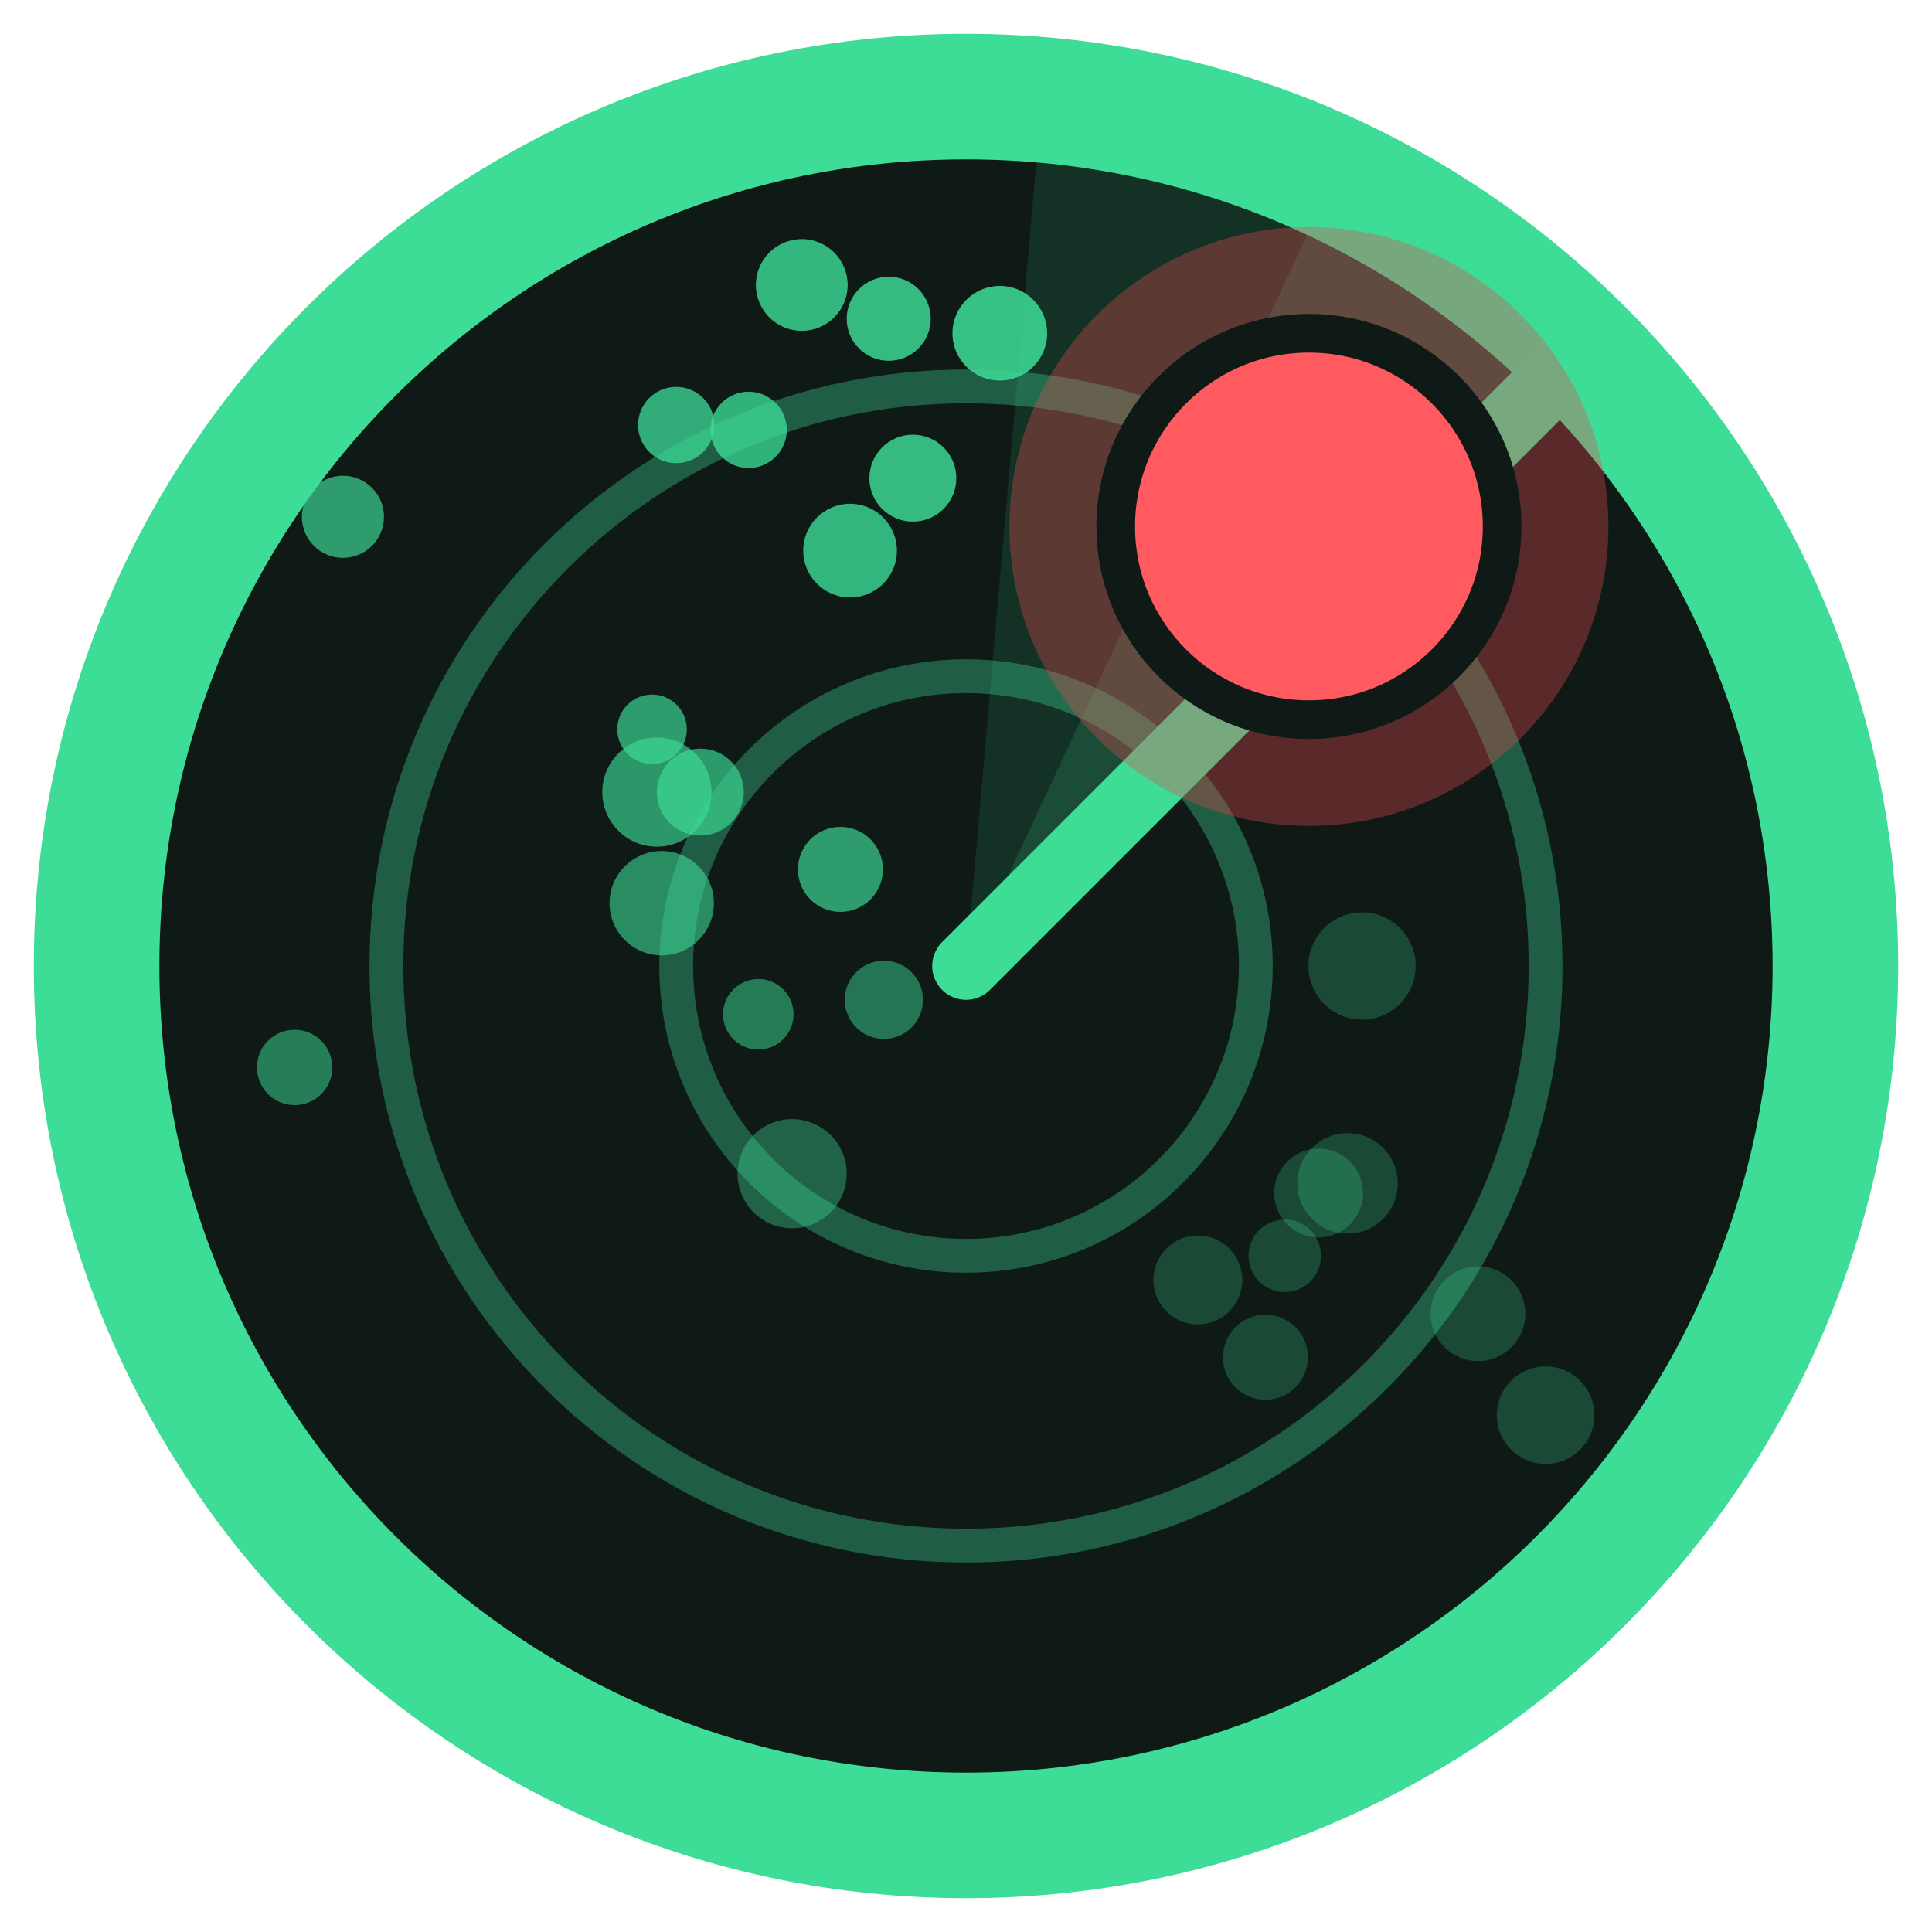
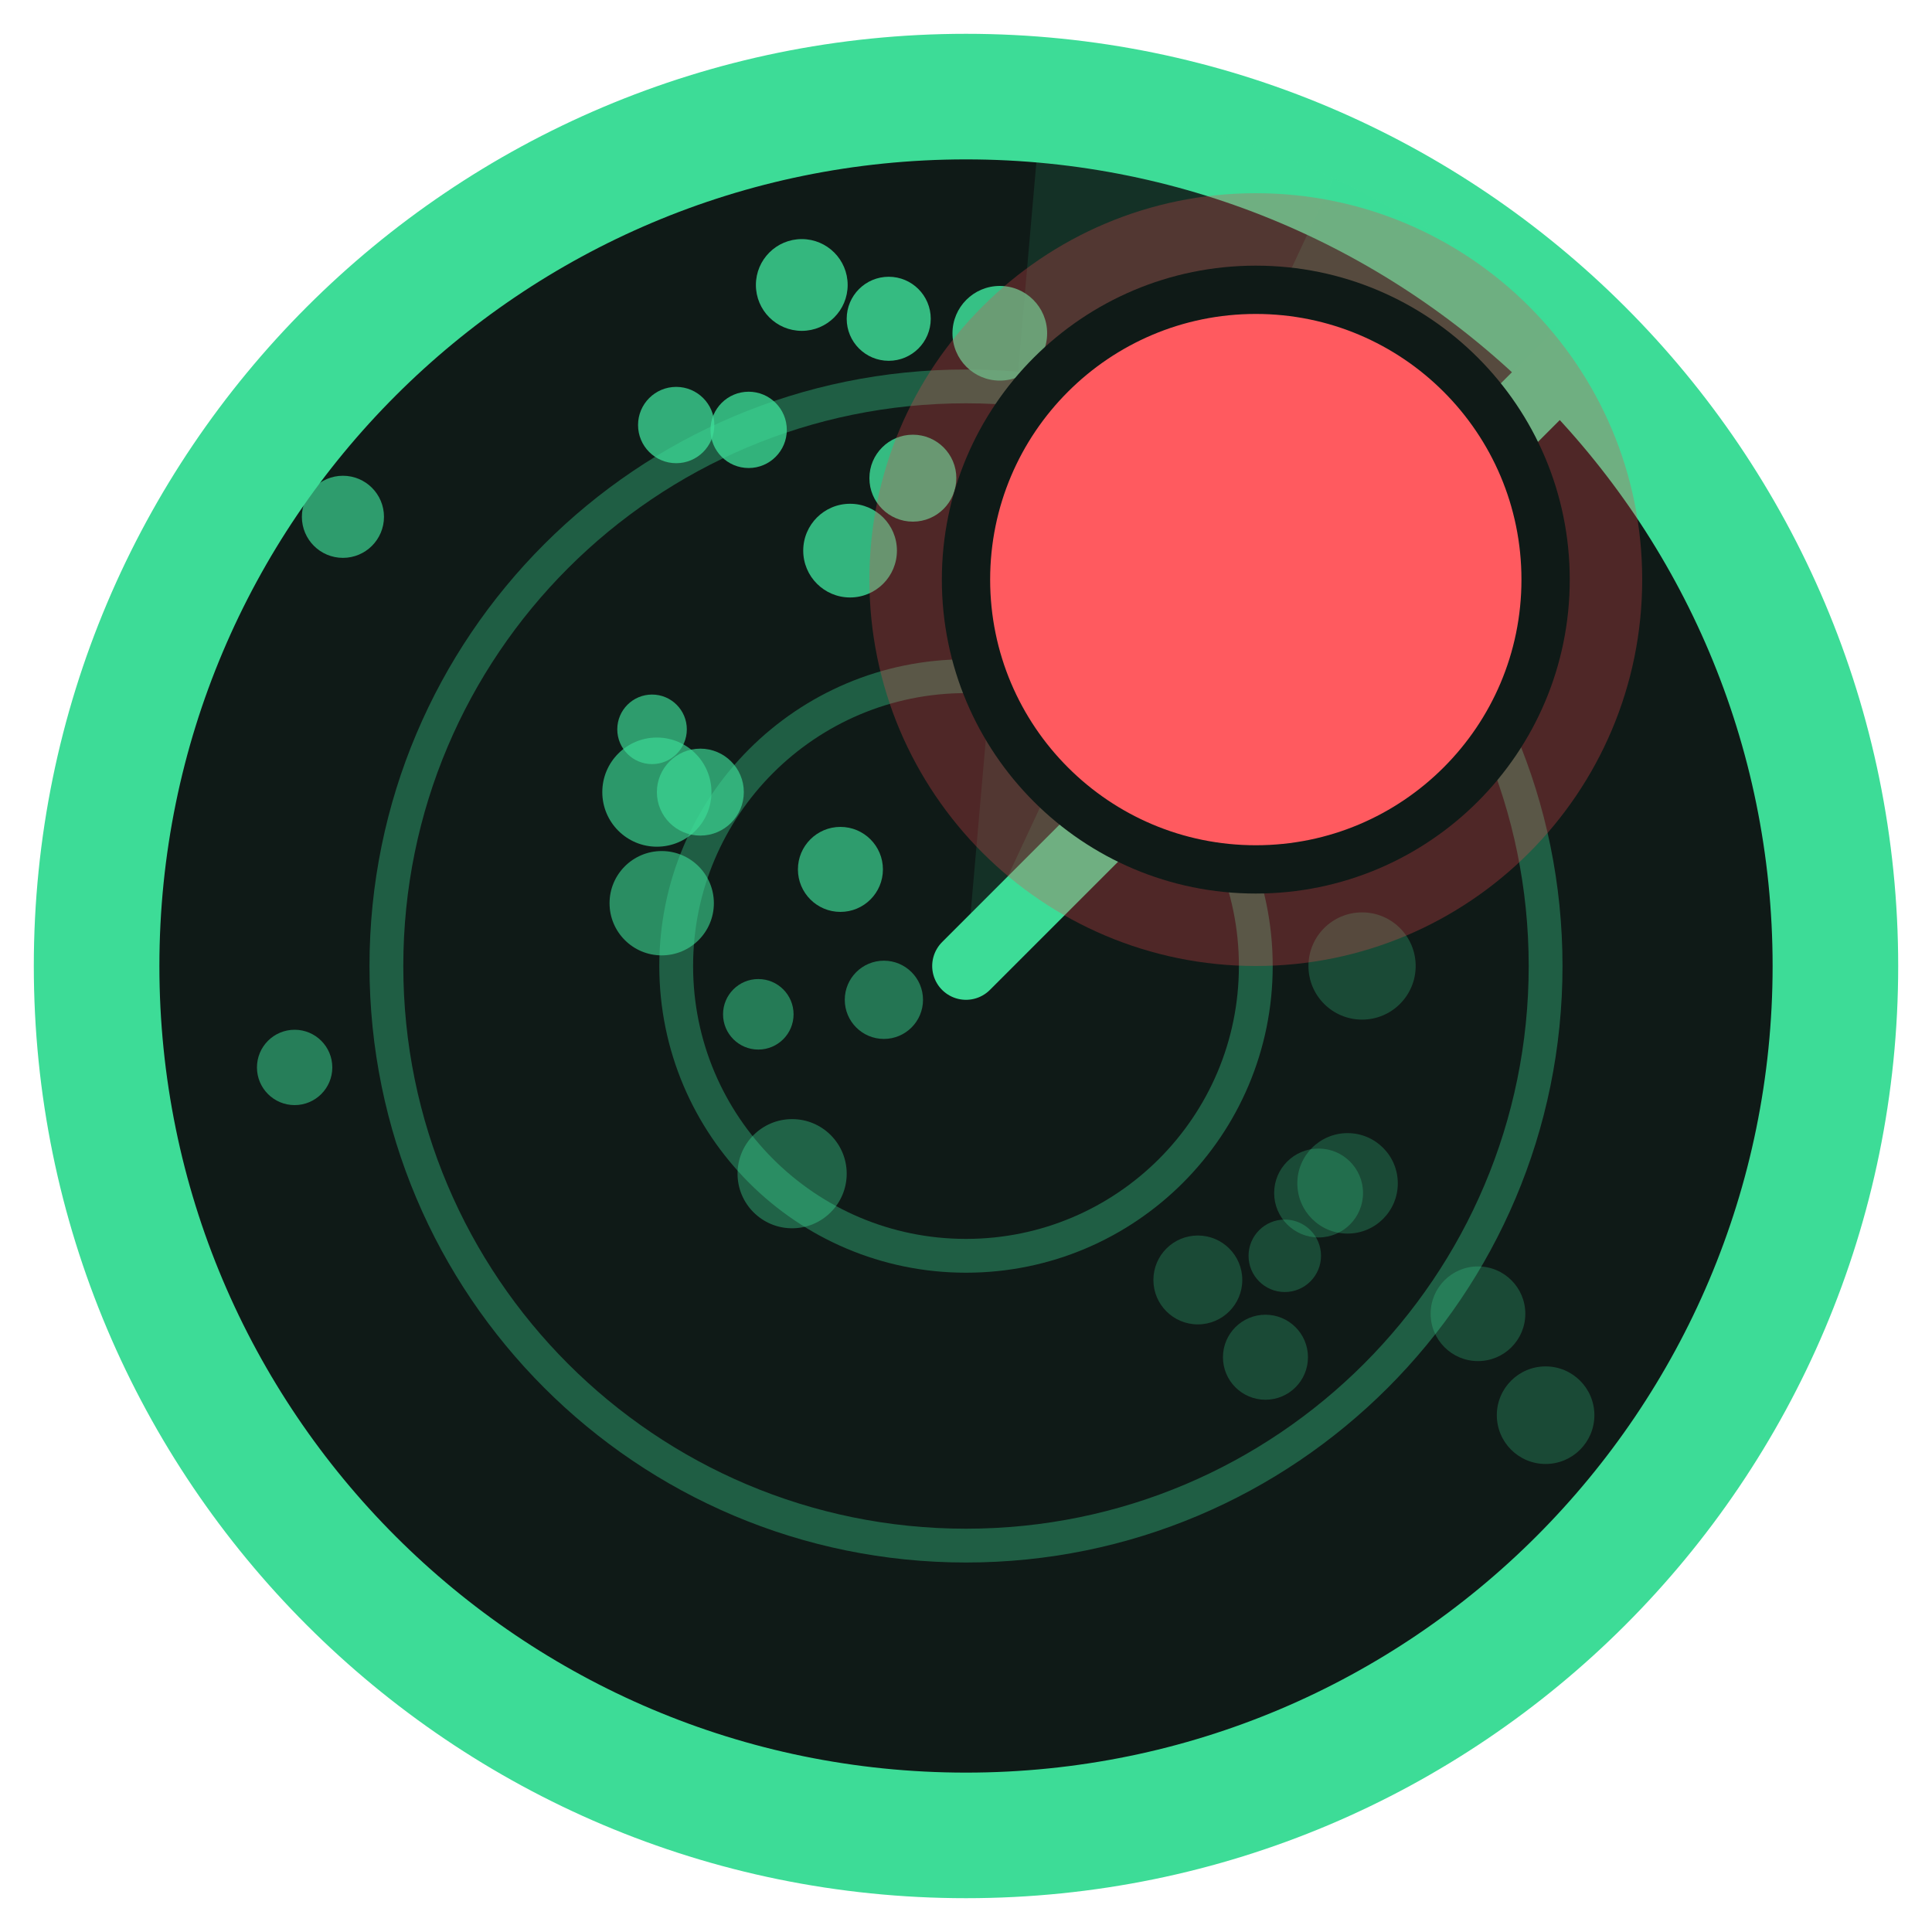
<svg xmlns="http://www.w3.org/2000/svg" width="40" height="40" viewBox="0 0 40 40">
  <circle cx="20" cy="20" r="18" fill="#0F1A17" stroke="#3DDC97" stroke-width="2.6" />
  <g fill="none" stroke="#3DDC97">
    <circle cx="20" cy="20" r="12" stroke-width="0.7" stroke-opacity="0.35" />
    <circle cx="20" cy="20" r="6" stroke-width="0.7" stroke-opacity="0.35" />
  </g>
  <g fill="#3DDC97">
    <path d="M20 20 L32.73 7.27 A18 18 0 0 0 27.61 3.69 Z" fill-opacity="0.26" />
    <path d="M20 20 L27.61 3.69 A18 18 0 0 0 21.57 2.07 Z" fill-opacity="0.12" />
  </g>
  <g fill="#3DDC97">
    <circle cx="14.0" cy="8.8" r="0.79" fill-opacity="0.76" />
    <circle cx="6.1" cy="22.1" r="0.78" fill-opacity="0.52" />
    <circle cx="32.0" cy="29.3" r="1.01" fill-opacity="0.25" />
    <circle cx="20.7" cy="6.9" r="0.98" fill-opacity="0.86" />
    <circle cx="13.5" cy="15.1" r="0.72" fill-opacity="0.67" />
    <circle cx="7.1" cy="10.7" r="0.85" fill-opacity="0.67" />
    <circle cx="24.8" cy="26.5" r="0.92" fill-opacity="0.25" />
    <circle cx="16.6" cy="5.9" r="0.95" fill-opacity="0.81" />
    <circle cx="27.9" cy="24.5" r="1.04" fill-opacity="0.25" />
    <circle cx="17.4" cy="18.0" r="0.88" fill-opacity="0.67" />
    <circle cx="28.2" cy="20.0" r="1.11" fill-opacity="0.25" />
    <circle cx="15.5" cy="8.9" r="0.79" fill-opacity="0.78" />
    <circle cx="16.4" cy="24.3" r="1.13" fill-opacity="0.38" />
    <circle cx="26.6" cy="26.0" r="0.75" fill-opacity="0.25" />
    <circle cx="18.9" cy="9.9" r="0.90" fill-opacity="0.83" />
    <circle cx="26.2" cy="28.1" r="0.88" fill-opacity="0.25" />
    <circle cx="13.7" cy="18.7" r="1.08" fill-opacity="0.59" />
    <circle cx="14.5" cy="16.4" r="0.90" fill-opacity="0.66" />
    <circle cx="15.7" cy="21.0" r="0.73" fill-opacity="0.50" />
    <circle cx="30.6" cy="27.2" r="0.98" fill-opacity="0.25" />
    <circle cx="18.4" cy="6.6" r="0.87" fill-opacity="0.83" />
    <circle cx="18.3" cy="20.7" r="0.81" fill-opacity="0.47" />
    <circle cx="27.3" cy="24.7" r="0.92" fill-opacity="0.25" />
    <circle cx="13.6" cy="16.4" r="1.13" fill-opacity="0.65" />
    <circle cx="17.6" cy="11.4" r="0.97" fill-opacity="0.80" />
  </g>
  <path d="M20 20 L32.73 7.27" stroke="#3DDC97" stroke-width="1.4" stroke-linecap="round" />
-   <circle cx="27.1" cy="10.9" r="6.2" fill="#E5484D" fill-opacity="0.35" />
-   <circle cx="27.1" cy="10.9" r="4" fill="#FF5A5F" stroke="#0F1A17" stroke-width="0.8" />
+   <circle cx="26" cy="12" r="8" fill="#E5484D" fill-opacity="0.3" />
+   <circle cx="26" cy="12" r="6" fill="#FF5A5F" stroke="#0F1A17" stroke-width="1" />
</svg>
